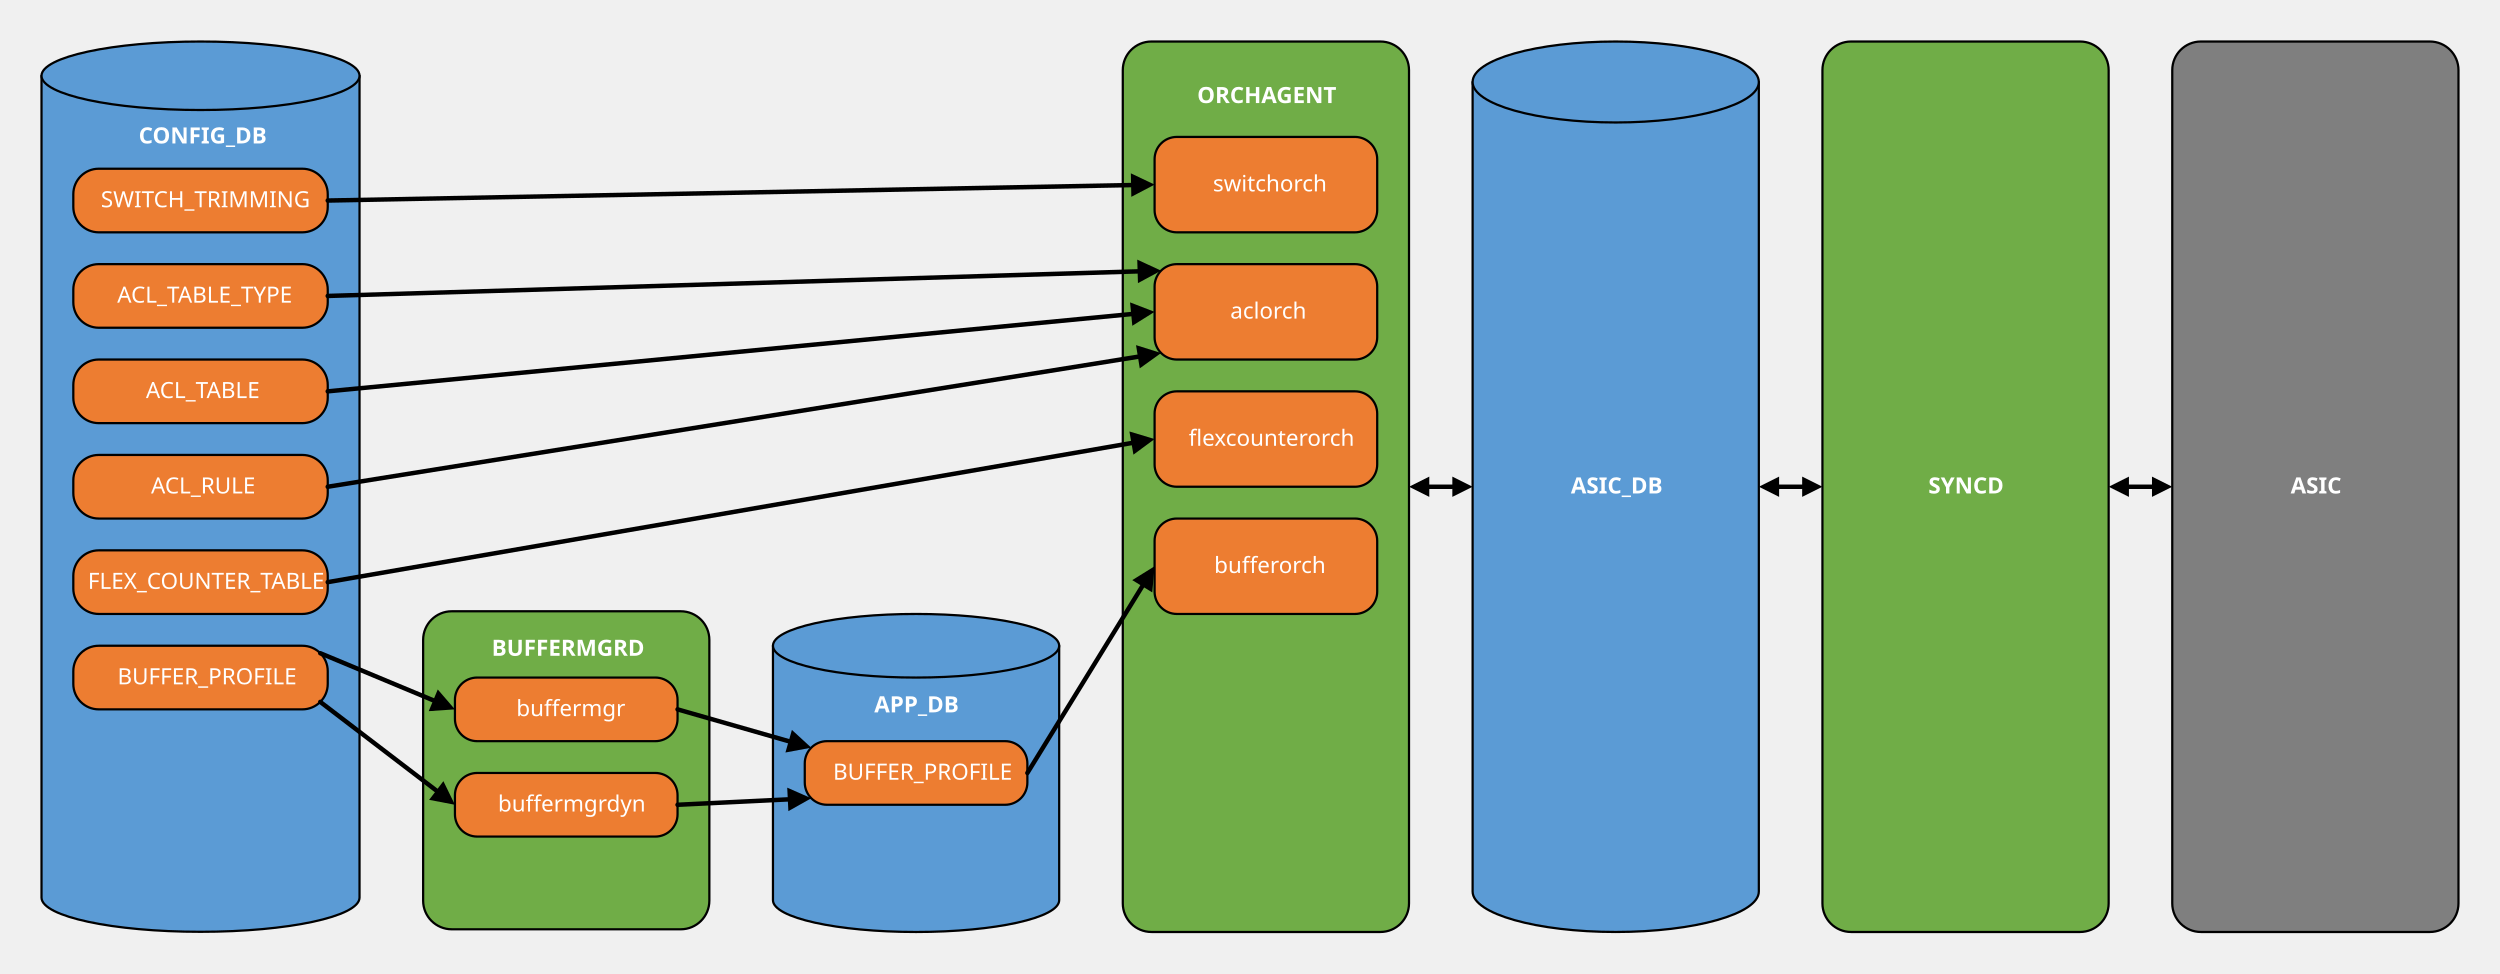
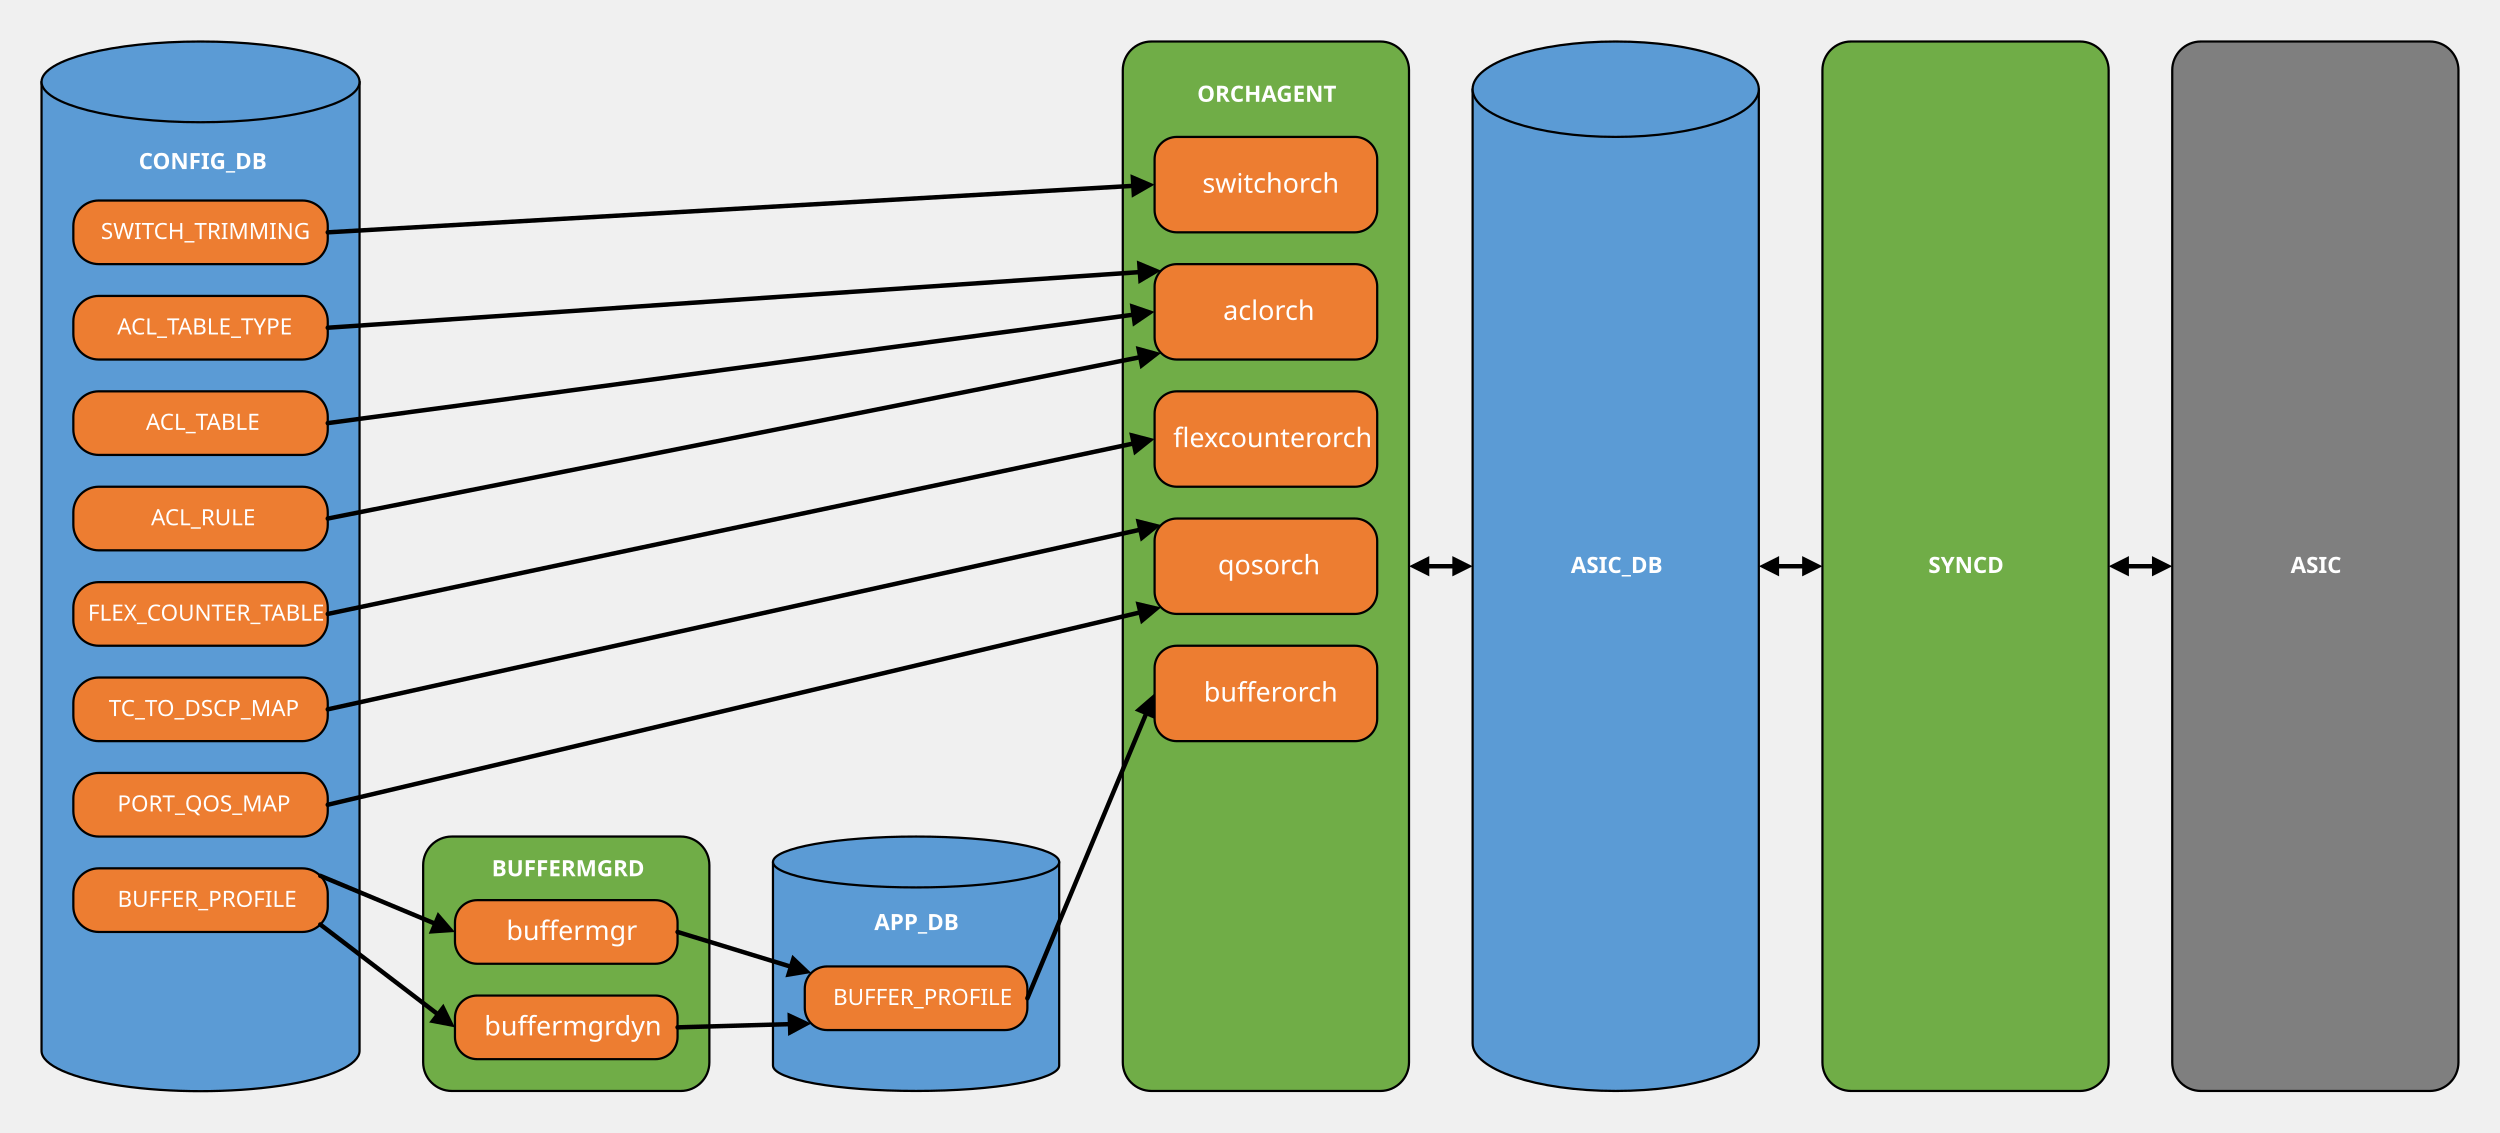
- <svg xmlns="http://www.w3.org/2000/svg" xmlns:xlink="http://www.w3.org/1999/xlink" width="15.475in" height="6.026in" viewBox="0 0 1114.17 433.851" xml:space="preserve" color-interpolation-filters="sRGB" class="st11">
+ <svg xmlns="http://www.w3.org/2000/svg" xmlns:xlink="http://www.w3.org/1999/xlink" width="15.475in" height="7.01in" viewBox="0 0 1114.17 504.717" xml:space="preserve" color-interpolation-filters="sRGB" class="st12">
  <style type="text/css">
	
		.st1 {fill:#5b9bd5;stroke:#000000;stroke-linecap:round;stroke-linejoin:round;stroke-width:1}
		.st2 {fill:#ffffff;font-family:Segoe UI;font-size:0.833em;font-weight:bold}
		.st3 {fill:#70ad47;stroke:#000000;stroke-linecap:round;stroke-linejoin:round;stroke-width:1}
		.st4 {marker-end:url(#mrkr4-24);marker-start:url(#mrkr4-22);stroke:#000000;stroke-linecap:round;stroke-linejoin:round;stroke-width:2}
		.st5 {fill:#000000;fill-opacity:1;stroke:#000000;stroke-opacity:1;stroke-width:0.442}
		.st6 {fill:#7f7f7f;stroke:#000000;stroke-linecap:round;stroke-linejoin:round;stroke-width:1}
		.st7 {fill:#ed7d31;stroke:#000000;stroke-linecap:round;stroke-linejoin:round;stroke-width:1}
- 		.st8 {fill:#ffffff;font-family:Segoe UI;font-size:0.833em}
- 		.st9 {marker-end:url(#mrkr4-56);stroke:#000000;stroke-linecap:round;stroke-linejoin:round;stroke-width:2}
- 		.st10 {fill:#000000;fill-opacity:1;stroke:#000000;stroke-opacity:1;stroke-width:0.382}
- 		.st11 {fill:none;fill-rule:evenodd;font-size:12px;overflow:visible;stroke-linecap:square;stroke-miterlimit:3}
+ 		.st8 {fill:#ffffff;font-family:Segoe UI;font-size:1em}
+ 		.st9 {fill:#ffffff;font-family:Segoe UI;font-size:0.833em}
+ 		.st10 {marker-end:url(#mrkr4-56);stroke:#000000;stroke-linecap:round;stroke-linejoin:round;stroke-width:2}
+ 		.st11 {fill:#000000;fill-opacity:1;stroke:#000000;stroke-opacity:1;stroke-width:0.382}
+ 		.st12 {fill:none;fill-rule:evenodd;font-size:12px;overflow:visible;stroke-linecap:square;stroke-miterlimit:3}
	
	</style>
  <defs id="Markers">
    <g id="lend4">
      <path d="M 2 1 L 0 0 L 2 -1 L 2 1 " style="stroke:none" />
    </g>
    <marker id="mrkr4-22" class="st5" refX="4.34" orient="auto" markerUnits="strokeWidth" overflow="visible">
      <use xlink:href="#lend4" transform="scale(2.26) " />
    </marker>
    <marker id="mrkr4-24" class="st5" refX="-4.52" orient="auto" markerUnits="strokeWidth" overflow="visible">
      <use xlink:href="#lend4" transform="scale(-2.26,-2.26) " />
    </marker>
-     <marker id="mrkr4-56" class="st10" refX="-5.24" orient="auto" markerUnits="strokeWidth" overflow="visible">
+     <marker id="mrkr4-56" class="st11" refX="-5.24" orient="auto" markerUnits="strokeWidth" overflow="visible">
      <use xlink:href="#lend4" transform="scale(-2.62,-2.62) " />
    </marker>
  </defs>
  <g>
-     <g id="group1036-1" transform="translate(18.5,-18.5001)">
-       <g id="shape1037-2">
-         <path d="M0 418.59 A70.866 15.264 -180 0 0 141.73 418.59 L141.73 52.26 L0 52.26 L0 418.59 Z" class="st1" />
+     <g id="group1000-1" transform="translate(18.5,-18.5002)">
+       <g id="shape1001-2">
+         <path d="M0 486.73 A70.866 17.989 -180 1 0 141.73 486.73 L141.73 54.99 L0 54.99 L0 486.73 Z" class="st1" />
      </g>
-       <g id="shape1036-4">
-         <ellipse cx="70.866" cy="52.264" rx="70.866" ry="15.264" class="st1" />
-         <text x="43.3" y="82.43" class="st2">CONFIG_DB</text>
+       <g id="shape1000-4">
+         <ellipse cx="70.866" cy="54.989" rx="70.866" ry="17.989" class="st1" />
+         <text x="43.3" y="93.86" class="st2">CONFIG_DB</text>
      </g>
    </g>
-     <g id="shape1038-7" transform="translate(500.39,-18.5)">
-       <path d="M12.76 433.85 L114.8 433.85 A12.756 12.756 -180 0 0 127.56 421.09 L127.56 49.76 A12.756 12.756 -180 0 0        114.8 37 L12.76 37 A12.756 12.756 -180 0 0 0 49.76 L0 421.09 A12.756 12.756 -180 0 0 12.76 433.85 Z" class="st3" />
-       <text x="33.16" y="64.43" class="st2">ORCHAGENT</text>
+     <g id="shape1002-7" transform="translate(500.39,-18.5)">
+       <path d="M12.76 504.72 L114.8 504.72 A12.756 12.756 -180 0 0 127.56 491.96 L127.56 49.76 A12.756 12.756 -180 0 0        114.8 37 L12.76 37 A12.756 12.756 -180 0 0 0 49.76 L0 491.96 A12.756 12.756 -180 0 0 12.76 504.72 Z" class="st3" />
+       <text x="33.16" y="63.86" class="st2">ORCHAGENT</text>
    </g>
-     <g id="group1039-10" transform="translate(656.295,-18.5001)">
-       <g id="shape1040-11">
-         <path d="M0 415.81 A63.779 18.039 -180 1 0 127.56 415.81 L127.56 55.04 L0 55.04 L0 415.81 Z" class="st1" />
+     <g id="group1003-10" transform="translate(656.295,-18.5002)">
+       <g id="shape1004-11">
+         <path d="M0 483.46 A63.779 21.26 -180 1 0 127.56 483.46 L127.56 58.26 L0 58.26 L0 483.46 Z" class="st1" />
      </g>
-       <g id="shape1039-13">
-         <ellipse cx="63.779" cy="55.039" rx="63.779" ry="18.039" class="st1" />
-         <text x="43.79" y="238.43" class="st2">ASIC_DB</text>
+       <g id="shape1003-13">
+         <ellipse cx="63.779" cy="58.26" rx="63.779" ry="21.26" class="st1" />
+         <text x="43.79" y="273.86" class="st2">ASIC_DB</text>
      </g>
    </g>
-     <g id="shape1041-16" transform="translate(627.949,-209.839)">
-       <path d="M8.68 426.76 L9.04 426.76 L19.31 426.76" class="st4" />
+     <g id="shape1005-16" transform="translate(627.949,-245.272)">
+       <path d="M8.68 497.63 L9.04 497.63 L19.31 497.63" class="st4" />
    </g>
-     <g id="shape1042-25" transform="translate(812.201,-18.5001)">
-       <path d="M12.76 433.85 L114.8 433.85 A12.756 12.756 -180 0 0 127.56 421.09 L127.56 49.76 A12.756 12.756 -180 0 0        114.8 37 L12.76 37 A12.756 12.756 -180 0 0 0 49.76 L0 421.09 A12.756 12.756 -180 0 0 12.76 433.85 Z" class="st3" />
-       <text x="47.19" y="238.43" class="st2">SYNCD</text>
+     <g id="shape1006-25" transform="translate(812.201,-18.5002)">
+       <path d="M12.76 504.72 L114.8 504.72 A12.756 12.756 -180 0 0 127.56 491.96 L127.56 49.76 A12.756 12.756 -180 0 0        114.8 37 L12.76 37 A12.756 12.756 -180 0 0 0 49.76 L0 491.96 A12.756 12.756 -180 0 0 12.76 504.72 Z" class="st3" />
+       <text x="47.19" y="273.86" class="st2">SYNCD</text>
    </g>
-     <g id="shape1043-28" transform="translate(783.854,-209.839)">
-       <path d="M8.68 426.76 L9.04 426.76 L19.31 426.76" class="st4" />
+     <g id="shape1007-28" transform="translate(783.854,-259.445)">
+       <path d="M8.68 511.8 L9.04 511.8 L19.31 511.8" class="st4" />
    </g>
-     <g id="shape1044-35" transform="translate(968.106,-18.5)">
-       <path d="M12.76 433.85 L114.8 433.85 A12.756 12.756 -180 0 0 127.56 421.09 L127.56 49.76 A12.756 12.756 -180 0 0        114.8 37 L12.76 37 A12.756 12.756 -180 0 0 0 49.76 L0 421.09 A12.756 12.756 -180 0 0 12.76 433.85 Z" class="st6" />
-       <text x="52.76" y="238.43" class="st2">ASIC</text>
+     <g id="shape1008-35" transform="translate(968.106,-18.5002)">
+       <path d="M12.76 504.72 L114.8 504.72 A12.756 12.756 -180 0 0 127.56 491.96 L127.56 49.76 A12.756 12.756 -180 0 0        114.8 37 L12.76 37 A12.756 12.756 -180 0 0 0 49.76 L0 491.96 A12.756 12.756 -180 0 0 12.76 504.72 Z" class="st6" />
+       <text x="52.76" y="273.86" class="st2">ASIC</text>
    </g>
-     <g id="shape1045-38" transform="translate(939.76,-224.012)">
-       <path d="M8.68 440.94 L9.04 440.94 L19.31 440.94" class="st4" />
+     <g id="shape1009-38" transform="translate(939.76,-259.445)">
+       <path d="M8.68 511.8 L9.04 511.8 L19.31 511.8" class="st4" />
    </g>
-     <g id="shape1046-45" transform="translate(514.563,-330.311)">
-       <path d="M9.92 433.85 L89.29 433.85 A9.921 9.921 -180 0 0 99.21 423.93 L99.21 401.25 A9.921 9.921 -180 0 0 89.29        391.33 L9.92 391.33 A9.921 9.921 -180 0 0 -0 401.25 L0 423.93 A9.921 9.921 -180 0 0 9.92 433.85 Z" class="st7" />
-       <text x="26.02" y="415.59" class="st8">switchorch</text>
+     <g id="shape1010-45" transform="translate(514.563,-401.177)">
+       <path d="M9.92 504.72 L89.29 504.72 A9.921 9.921 -180 0 0 99.21 494.8 L99.21 472.12 A9.921 9.921 -180 0 0 89.29 462.2        L9.92 462.2 A9.921 9.921 -180 0 0 -0 472.12 L0 494.8 A9.921 9.921 -180 0 0 9.92 504.72 Z" class="st7" />
+       <text x="21.3" y="487.06" class="st8">switchorch</text>
    </g>
-     <g id="shape1047-48" transform="translate(32.6734,-330.311)">
-       <path d="M11.34 433.85 L102.05 433.85 A11.338 11.338 -180 0 0 113.39 422.51 L113.39 416.84 A11.338 11.338 -180 0        0 102.05 405.5 L11.34 405.5 A11.338 11.338 -180 0 0 0 416.84 L0 422.51 A11.338 11.338 -180 0 0 11.34        433.85 Z" class="st7" />
-       <text x="12.27" y="422.68" class="st8">SWITCH_TRIMMING</text>
+     <g id="shape1011-48" transform="translate(32.6732,-387.004)">
+       <path d="M11.34 504.72 L102.05 504.72 A11.338 11.338 -180 0 0 113.39 493.38 L113.39 487.71 A11.338 11.338 -180 0        0 102.05 476.37 L11.34 476.37 A11.338 11.338 -180 0 0 0 487.71 L0 493.38 A11.338 11.338 -180 0 0 11.34        504.72 Z" class="st7" />
+       <text x="12.27" y="493.54" class="st9">SWITCH_TRIMMING</text>
    </g>
-     <g id="shape1048-51" transform="translate(146.059,-340.941)">
-       <path d="M0 430.31 L358.03 423.42" class="st9" />
+     <g id="shape1012-51" transform="translate(146.059,-401.177)">
+       <path d="M0 504.72 L358.04 484.06" class="st10" />
    </g>
-     <g id="shape1049-57" transform="translate(32.6734,-287.792)">
-       <path d="M11.34 433.85 L102.05 433.85 A11.338 11.338 -180 0 0 113.39 422.51 L113.39 416.84 A11.338 11.338 -180 0        0 102.05 405.5 L11.34 405.5 A11.338 11.338 -180 0 0 0 416.84 L0 422.51 A11.338 11.338 -180 0 0 11.34        433.85 Z" class="st7" />
-       <text x="19.56" y="422.68" class="st8">ACL_TABLE_TYPE</text>
+     <g id="shape1013-57" transform="translate(32.6732,-344.484)">
+       <path d="M11.34 504.72 L102.05 504.72 A11.338 11.338 -180 0 0 113.39 493.38 L113.39 487.71 A11.338 11.338 -180 0        0 102.05 476.37 L11.34 476.37 A11.338 11.338 -180 0 0 0 487.71 L0 493.38 A11.338 11.338 -180 0 0 11.34        504.72 Z" class="st7" />
+       <text x="19.56" y="493.54" class="st9">ACL_TABLE_TYPE</text>
    </g>
-     <g id="shape1050-60" transform="translate(514.563,-273.618)">
-       <path d="M9.92 433.85 L89.29 433.85 A9.921 9.921 -180 0 0 99.21 423.93 L99.21 401.25 A9.921 9.921 -180 0 0 89.29        391.33 L9.92 391.33 A9.921 9.921 -180 0 0 -0 401.25 L0 423.93 A9.921 9.921 -180 0 0 9.92 433.85 Z" class="st7" />
-       <text x="33.73" y="415.59" class="st8">aclorch</text>
+     <g id="shape1014-60" transform="translate(514.563,-344.484)">
+       <path d="M9.92 504.72 L89.29 504.72 A9.921 9.921 -180 0 0 99.21 494.8 L99.21 472.12 A9.921 9.921 -180 0 0 89.29 462.2        L9.92 462.2 A9.921 9.921 -180 0 0 -0 472.12 L0 494.8 A9.921 9.921 -180 0 0 9.92 504.72 Z" class="st7" />
+       <text x="30.56" y="487.06" class="st8">aclorch</text>
    </g>
-     <g id="shape1051-63" transform="translate(514.563,-216.925)">
-       <path d="M9.92 433.85 L89.29 433.85 A9.921 9.921 -180 0 0 99.21 423.93 L99.21 401.25 A9.921 9.921 -180 0 0 89.29        391.33 L9.92 391.33 A9.921 9.921 -180 0 0 -0 401.25 L0 423.93 A9.921 9.921 -180 0 0 9.92 433.85 Z" class="st7" />
-       <text x="15.17" y="415.59" class="st8">flexcounterorch</text>
+     <g id="shape1015-63" transform="translate(514.563,-287.791)">
+       <path d="M9.92 504.72 L89.29 504.72 A9.921 9.921 -180 0 0 99.21 494.8 L99.21 472.12 A9.921 9.921 -180 0 0 89.29 462.2        L9.92 462.2 A9.921 9.921 -180 0 0 -0 472.12 L0 494.8 A9.921 9.921 -180 0 0 9.92 504.72 Z" class="st7" />
+       <text x="8.28" y="487.06" class="st8">flexcounterorch</text>
    </g>
-     <g id="shape1052-66" transform="translate(32.6734,-202.752)">
-       <path d="M11.34 433.85 L102.05 433.85 A11.338 11.338 -180 0 0 113.39 422.51 L113.39 416.84 A11.338 11.338 -180 0        0 102.05 405.5 L11.34 405.5 A11.338 11.338 -180 0 0 0 416.84 L0 422.51 A11.338 11.338 -180 0 0 11.34        433.85 Z" class="st7" />
-       <text x="34.63" y="422.68" class="st8">ACL_RULE</text>
+     <g id="shape1016-66" transform="translate(32.6732,-259.445)">
+       <path d="M11.34 504.72 L102.05 504.72 A11.338 11.338 -180 0 0 113.39 493.38 L113.39 487.71 A11.338 11.338 -180 0        0 102.05 476.37 L11.34 476.37 A11.338 11.338 -180 0 0 0 487.71 L0 493.38 A11.338 11.338 -180 0 0 11.34        504.72 Z" class="st7" />
+       <text x="34.63" y="493.54" class="st9">ACL_RULE</text>
    </g>
-     <g id="shape1053-69" transform="translate(32.6734,-245.272)">
-       <path d="M11.34 433.85 L102.05 433.85 A11.338 11.338 -180 0 0 113.39 422.51 L113.39 416.84 A11.338 11.338 -180 0        0 102.05 405.5 L11.34 405.5 A11.338 11.338 -180 0 0 0 416.84 L0 422.51 A11.338 11.338 -180 0 0 11.34        433.85 Z" class="st7" />
-       <text x="32.35" y="422.68" class="st8">ACL_TABLE</text>
+     <g id="shape1017-69" transform="translate(32.6732,-301.965)">
+       <path d="M11.34 504.72 L102.05 504.72 A11.338 11.338 -180 0 0 113.39 493.38 L113.39 487.71 A11.338 11.338 -180 0        0 102.05 476.37 L11.34 476.37 A11.338 11.338 -180 0 0 0 487.71 L0 493.38 A11.338 11.338 -180 0 0 11.34        504.72 Z" class="st7" />
+       <text x="32.35" y="493.54" class="st9">ACL_TABLE</text>
    </g>
-     <g id="shape1054-72" transform="translate(146.059,-300.512)">
-       <path d="M0 432.4 L360.93 421.45" class="st9" />
+     <g id="shape1018-72" transform="translate(146.059,-358.658)">
+       <path d="M0 504.72 L360.95 479.99" class="st10" />
    </g>
-     <g id="shape1055-77" transform="translate(146.059,-259.445)">
-       <path d="M0 433.85 L358.07 399.42" class="st9" />
+     <g id="shape1019-77" transform="translate(146.059,-316.138)">
+       <path d="M0 504.72 L358.12 456.51" class="st10" />
    </g>
-     <g id="shape1056-82" transform="translate(146.059,-216.925)">
-       <path d="M0 433.85 L361.06 375.91" class="st9" />
+     <g id="shape1020-82" transform="translate(146.059,-273.618)">
+       <path d="M0 504.72 L361.13 432.99" class="st10" />
    </g>
-     <g id="shape1057-87" transform="translate(32.6732,-160.232)">
-       <path d="M11.34 433.85 L102.05 433.85 A11.338 11.338 -180 0 0 113.39 422.51 L113.39 416.84 A11.338 11.338 -180 0        0 102.05 405.5 L11.34 405.5 A11.338 11.338 -180 0 0 0 416.84 L0 422.51 A11.338 11.338 -180 0 0 11.34        433.85 Z" class="st7" />
-       <text x="6.49" y="422.68" class="st8">FLEX_COUNTER_TABLE</text>
+     <g id="shape1021-87" transform="translate(32.6732,-216.925)">
+       <path d="M11.34 504.72 L102.05 504.72 A11.338 11.338 -180 0 0 113.39 493.38 L113.39 487.71 A11.338 11.338 -180 0        0 102.05 476.37 L11.34 476.37 A11.338 11.338 -180 0 0 0 487.71 L0 493.38 A11.338 11.338 -180 0 0 11.34        504.72 Z" class="st7" />
+       <text x="6.49" y="493.54" class="st9">FLEX_COUNTER_TABLE</text>
    </g>
-     <g id="shape1058-90" transform="translate(146.059,-174.406)">
-       <path d="M0 433.85 L358.18 371.86" class="st9" />
+     <g id="shape1022-90" transform="translate(146.059,-231.099)">
+       <path d="M0 504.72 L358.25 428.93" class="st10" />
    </g>
-     <g id="shape1059-95" transform="translate(32.6732,-117.713)">
-       <path d="M11.34 433.85 L102.05 433.85 A11.338 11.338 -180 0 0 113.39 422.51 L113.39 416.84 A11.338 11.338 -180 0        0 102.05 405.5 L11.34 405.5 A11.338 11.338 -180 0 0 0 416.84 L0 422.51 A11.338 11.338 -180 0 0 11.34        433.85 Z" class="st7" />
-       <text x="19.7" y="422.68" class="st8">BUFFER_PROFILE</text>
+     <g id="shape1023-95" transform="translate(32.6732,-89.3663)">
+       <path d="M11.34 504.72 L102.05 504.72 A11.338 11.338 -180 0 0 113.39 493.38 L113.39 487.71 A11.338 11.338 -180 0        0 102.05 476.37 L11.34 476.37 A11.338 11.338 -180 0 0 0 487.71 L0 493.38 A11.338 11.338 -180 0 0 11.34        504.72 Z" class="st7" />
+       <text x="19.7" y="493.54" class="st9">BUFFER_PROFILE</text>
    </g>
-     <g id="shape1060-98" transform="translate(188.579,-19.6992)">
-       <path d="M12.76 433.85 L114.8 433.85 A12.756 12.756 -180 0 0 127.56 421.09 L127.56 304.87 A12.756 12.756 -180 0 0        114.8 292.12 L12.76 292.12 A12.756 12.756 -180 0 0 -0 304.87 L0 421.09 A12.756 12.756 -180 0 0 12.76        433.85 Z" class="st3" />
-       <text x="30.54" y="311.98" class="st2">BUFFERMGRD</text>
+     <g id="shape1024-98" transform="translate(188.579,-18.5002)">
+       <path d="M12.76 504.72 L114.8 504.72 A12.756 12.756 -180 0 0 127.56 491.96 L127.56 404.09 A12.756 12.756 -180 0 0        114.8 391.33 L12.76 391.33 A12.756 12.756 -180 0 0 -0 404.09 L0 491.96 A12.756 12.756 -180 0 0 12.76        504.72 Z" class="st3" />
+       <text x="30.54" y="409.02" class="st2">BUFFERMGRD</text>
    </g>
-     <g id="shape1061-101" transform="translate(202.752,-103.54)">
-       <path d="M9.92 433.85 L89.29 433.85 A9.921 9.921 -180 0 0 99.21 423.93 L99.21 415.43 A9.921 9.921 -180 0 0 89.29        405.5 L9.92 405.5 A9.921 9.921 -180 0 0 -0 415.43 L0 423.93 A9.921 9.921 -180 0 0 9.92 433.85 Z" class="st7" />
-       <text x="27.36" y="422.68" class="st8">buffermgr</text>
+     <g id="shape1025-101" transform="translate(202.752,-75.1929)">
+       <path d="M9.92 504.72 L89.29 504.72 A9.921 9.921 -180 0 0 99.21 494.8 L99.21 486.29 A9.921 9.921 -180 0 0 89.29 476.37        L9.92 476.37 A9.921 9.921 -180 0 0 -0 486.29 L0 494.8 A9.921 9.921 -180 0 0 9.92 504.72 Z" class="st7" />
+       <text x="22.92" y="494.14" class="st8">buffermgr</text>
    </g>
-     <g id="shape1062-104" transform="translate(202.752,-61.0199)">
-       <path d="M9.92 433.85 L89.29 433.85 A9.921 9.921 -180 0 0 99.21 423.93 L99.21 415.43 A9.921 9.921 -180 0 0 89.29        405.5 L9.92 405.5 A9.921 9.921 -180 0 0 -0 415.43 L0 423.93 A9.921 9.921 -180 0 0 9.92 433.85 Z" class="st7" />
-       <text x="19.17" y="422.68" class="st8">buffermgrdyn</text>
+     <g id="shape1026-104" transform="translate(202.752,-32.6732)">
+       <path d="M9.92 504.72 L89.29 504.72 A9.921 9.921 -180 0 0 99.21 494.8 L99.21 486.29 A9.921 9.921 -180 0 0 89.29 476.37        L9.92 476.37 A9.921 9.921 -180 0 0 -0 486.29 L0 494.8 A9.921 9.921 -180 0 0 9.92 504.72 Z" class="st7" />
+       <text x="13.08" y="494.14" class="st8">buffermgrdyn</text>
    </g>
-     <g id="group1063-107" transform="translate(344.484,-18.5001)">
-       <g id="shape1064-108">
-         <path d="M0 419.68 A63.779 14.173 -180 0 0 127.56 419.68 L127.56 306.29 L0 306.29 L0 419.68 Z" class="st1" />
+     <g id="group1027-107" transform="translate(344.484,-18.5002)">
+       <g id="shape1028-108">
+         <path d="M0 493.38 A63.779 11.339 -180 1 0 127.56 493.38 L127.56 402.67 L0 402.67 L0 493.38 Z" class="st1" />
      </g>
-       <g id="shape1063-110">
-         <ellipse cx="63.779" cy="306.291" rx="63.779" ry="14.173" class="st1" />
-         <text x="45.15" y="335.98" class="st2">APP_DB</text>
+       <g id="shape1027-110">
+         <ellipse cx="63.779" cy="402.669" rx="63.779" ry="11.339" class="st1" />
+         <text x="45.15" y="433.02" class="st2">APP_DB</text>
      </g>
    </g>
-     <g id="shape1065-113" transform="translate(301.964,-117.713)">
-       <path d="M0 433.85 L49.52 448.04" class="st9" />
+     <g id="shape1029-113" transform="translate(301.965,-89.3661)">
+       <path d="M0 504.72 L49.58 519.92" class="st10" />
    </g>
-     <g id="shape1066-118" transform="translate(358.657,-75.1931)">
-       <path d="M9.92 433.85 L89.29 433.85 A9.921 9.921 -180 0 0 99.21 423.93 L99.21 415.43 A9.921 9.921 -180 0 0 89.29        405.5 L9.92 405.5 A9.921 9.921 -180 0 0 0 415.43 L0 423.93 A9.921 9.921 -180 0 0 9.92 433.85 Z" class="st7" />
-       <text x="12.61" y="422.68" class="st8">BUFFER_PROFILE</text>
+     <g id="shape1030-118" transform="translate(358.657,-45.6475)">
+       <path d="M9.92 504.72 L89.29 504.72 A9.921 9.921 -180 0 0 99.21 494.8 L99.21 486.29 A9.921 9.921 -180 0 0 89.29 476.37        L9.92 476.37 A9.921 9.921 -180 0 0 0 486.29 L0 494.8 A9.921 9.921 -180 0 0 9.92 504.72 Z" class="st7" />
+       <text x="12.61" y="493.54" class="st9">BUFFER_PROFILE</text>
    </g>
-     <g id="shape1067-121" transform="translate(457.87,-89.3663)">
-       <path d="M0 433.85 L51.2 350.65" class="st9" />
+     <g id="shape1031-121" transform="translate(457.87,-59.8207)">
+       <path d="M0 504.72 L52.66 378.54" class="st10" />
    </g>
-     <g id="shape1068-126" transform="translate(514.563,-160.232)">
-       <path d="M9.92 433.85 L89.29 433.85 A9.921 9.921 -180 0 0 99.21 423.93 L99.21 401.25 A9.921 9.921 -180 0 0 89.29        391.33 L9.92 391.33 A9.921 9.921 -180 0 0 -0 401.25 L0 423.93 A9.921 9.921 -180 0 0 9.92 433.85 Z" class="st7" />
-       <text x="26.55" y="415.59" class="st8">bufferorch</text>
+     <g id="shape1032-126" transform="translate(514.563,-174.406)">
+       <path d="M9.92 504.72 L89.29 504.72 A9.921 9.921 -180 0 0 99.21 494.8 L99.21 472.12 A9.921 9.921 -180 0 0 89.29 462.2        L9.92 462.2 A9.921 9.921 -180 0 0 -0 472.12 L0 494.8 A9.921 9.921 -180 0 0 9.92 504.72 Z" class="st7" />
+       <text x="21.94" y="487.06" class="st8">bufferorch</text>
    </g>
-     <g id="shape1069-129" transform="translate(142.738,-142.738)">
-       <path d="M0 433.85 L50.34 454.84" class="st9" />
+     <g id="shape1033-129" transform="translate(142.738,-114.392)">
+       <path d="M0 504.72 L50.34 525.71" class="st10" />
    </g>
-     <g id="shape1070-134" transform="translate(142.738,-121.034)">
-       <path d="M0 433.85 L51.69 473.33" class="st9" />
+     <g id="shape1034-134" transform="translate(142.738,-92.6874)">
+       <path d="M0 504.72 L51.69 544.2" class="st10" />
    </g>
-     <g id="shape1071-139" transform="translate(301.964,-69.5595)">
-       <path d="M0 428.22 L49.13 425.82" class="st9" />
+     <g id="shape1035-139" transform="translate(301.965,-40.6133)">
+       <path d="M0 498.48 L49.12 497.08" class="st10" />
+     </g>
+     <g id="shape1036-144" transform="translate(514.563,-231.098)">
+       <path d="M9.92 504.72 L89.29 504.72 A9.921 9.921 -180 0 0 99.21 494.8 L99.21 472.12 A9.921 9.921 -180 0 0 89.29 462.2        L9.92 462.2 A9.921 9.921 -180 0 0 -0 472.12 L0 494.8 A9.921 9.921 -180 0 0 9.92 504.72 Z" class="st7" />
+       <text x="28.24" y="487.06" class="st8">qosorch</text>
+     </g>
+     <g id="shape1037-147" transform="translate(32.6732,-131.886)">
+       <path d="M11.34 504.72 L102.05 504.72 A11.338 11.338 -180 0 0 113.39 493.38 L113.39 487.71 A11.338 11.338 -180 0        0 102.05 476.37 L11.34 476.37 A11.338 11.338 -180 0 0 0 487.71 L0 493.38 A11.338 11.338 -180 0 0 11.34        504.72 Z" class="st7" />
+       <text x="19.65" y="493.54" class="st9">PORT_QOS_MAP</text>
+     </g>
+     <g id="shape1038-150" transform="translate(32.6732,-174.406)">
+       <path d="M11.34 504.72 L102.05 504.72 A11.338 11.338 -180 0 0 113.39 493.38 L113.39 487.71 A11.338 11.338 -180 0        0 102.05 476.37 L11.34 476.37 A11.338 11.338 -180 0 0 0 487.71 L0 493.38 A11.338 11.338 -180 0 0 11.34        504.72 Z" class="st7" />
+       <text x="15.79" y="493.54" class="st9">TC_TO_DSCP_MAP</text>
+     </g>
+     <g id="shape1039-153" transform="translate(146.059,-188.579)">
+       <path d="M0 504.72 L361.18 424.85" class="st10" />
+     </g>
+     <g id="shape1040-158" transform="translate(146.059,-146.059)">
+       <path d="M0 504.72 L361.21 419.19" class="st10" />
    </g>
  </g>
</svg>
